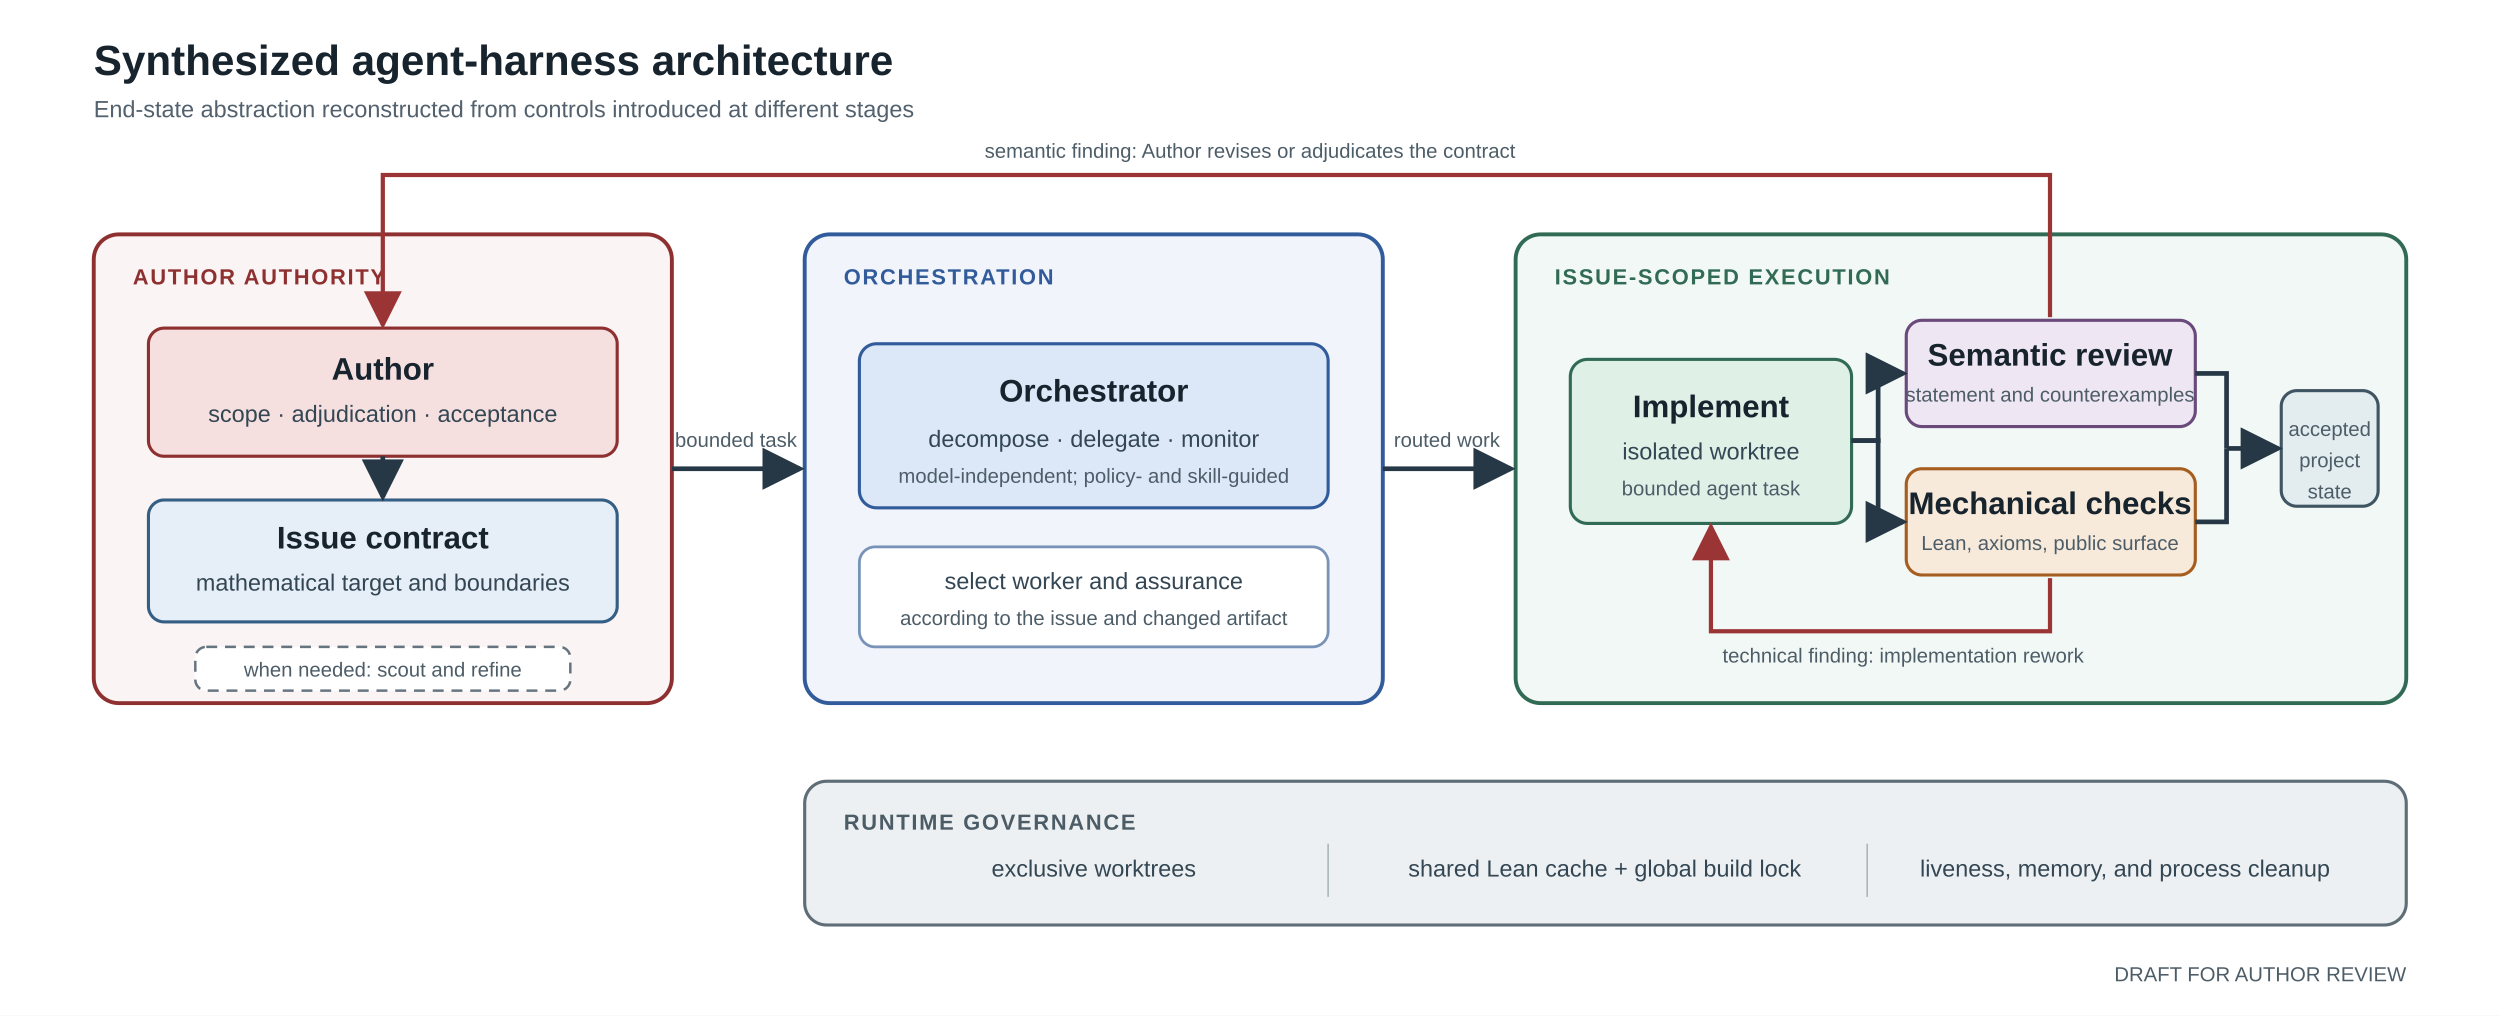
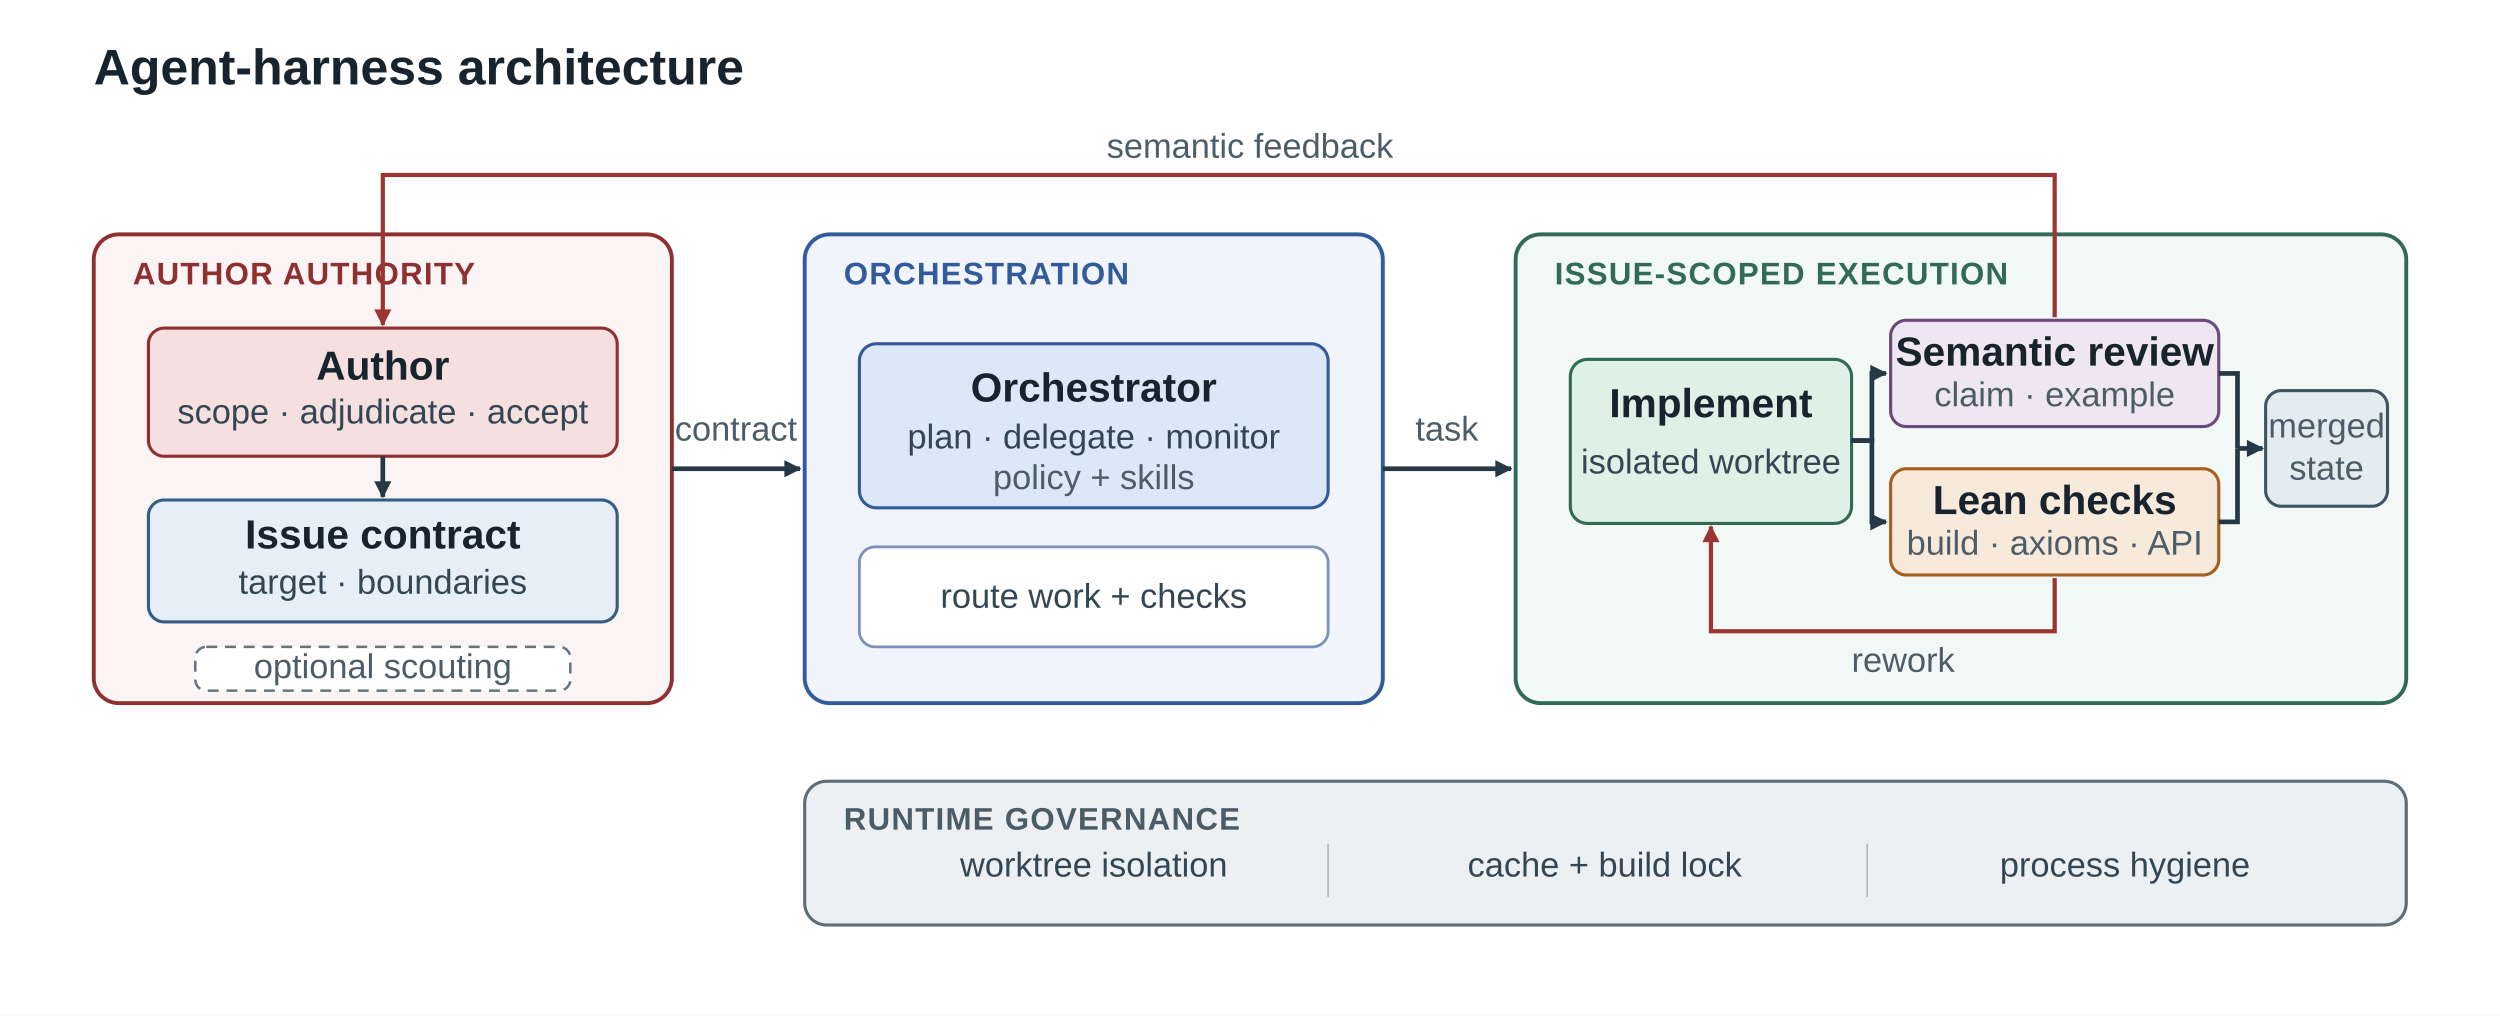
<svg xmlns="http://www.w3.org/2000/svg" width="1600" height="650" viewBox="0 0 1600 650" role="img" aria-labelledby="title desc">
  <defs>
-     <marker id="arrow" markerWidth="9" markerHeight="9" refX="8" refY="4.5" orient="auto" markerUnits="strokeWidth">
-       <path d="M0,0 L9,4.5 L0,9 Z" fill="#263746" />
+     <marker id="arrow" markerWidth="11" markerHeight="11" refX="10" refY="5.5" orient="auto" markerUnits="userSpaceOnUse">
+       <path d="M0,0 L11,5.5 L0,11 Z" fill="#263746" />
    </marker>
-     <marker id="feedback" markerWidth="9" markerHeight="9" refX="8" refY="4.5" orient="auto" markerUnits="strokeWidth">
-       <path d="M0,0 L9,4.5 L0,9 Z" fill="#9b3535" />
+     <marker id="feedback" markerWidth="11" markerHeight="11" refX="10" refY="5.5" orient="auto" markerUnits="userSpaceOnUse">
+       <path d="M0,0 L11,5.5 L0,11 Z" fill="#9b3535" />
    </marker>
    <style>
-       .title { font: 700 27px Arial, Helvetica, sans-serif; fill: #17232d; }
-       .subtitle { font: 15px Arial, Helvetica, sans-serif; fill: #52616d; }
-       .layer { font: 700 14px Arial, Helvetica, sans-serif; letter-spacing: 1.1px; }
-       .head { font: 700 20px Arial, Helvetica, sans-serif; fill: #17232d; }
-       .body { font: 15px Arial, Helvetica, sans-serif; fill: #334653; }
-       .small { font: 13px Arial, Helvetica, sans-serif; fill: #4d5d68; }
+       .title { font: 700 32px Arial, Helvetica, sans-serif; fill: #17232d; }
+       .layer { font: 700 20px Arial, Helvetica, sans-serif; letter-spacing: 0.8px; }
+       .head { font: 700 26px Arial, Helvetica, sans-serif; fill: #17232d; }
+       .body { font: 22px Arial, Helvetica, sans-serif; fill: #334653; }
+       .small { font: 22px Arial, Helvetica, sans-serif; fill: #4d5d68; }
      .flow { fill: none; stroke: #263746; stroke-width: 3; marker-end: url(#arrow); }
      .join { fill: none; stroke: #263746; stroke-width: 3; }
      .return { fill: none; stroke: #9b3535; stroke-width: 2.7; marker-end: url(#feedback); }
    </style>
  </defs>
  <rect width="1600" height="650" fill="#ffffff" />
-   <text x="60" y="48" class="title">Synthesized agent-harness architecture</text>
-   <text x="60" y="75" class="subtitle">
-     End-state abstraction reconstructed from controls introduced at different stages
-   </text>
+   <text x="60" y="54" class="title">Agent-harness architecture</text>
  <rect x="60" y="150" width="370" height="300" rx="16" fill="#fbf4f4" stroke="#8e3030" stroke-width="2.5" />
  <text x="85" y="182" class="layer" fill="#8e3030">AUTHOR AUTHORITY</text>
  <rect x="95" y="210" width="300" height="82" rx="10" fill="#f5dfdf" stroke="#8e3030" stroke-width="2" />
  <text x="245" y="243" text-anchor="middle" class="head">Author</text>
-   <text x="245" y="270" text-anchor="middle" class="body">scope · adjudication · acceptance</text>
+   <text x="245" y="271" text-anchor="middle" class="body">scope · adjudicate · accept</text>
  <rect x="95" y="320" width="300" height="78" rx="10" fill="#e6eff7" stroke="#355e84" stroke-width="2" />
  <text x="245" y="351" text-anchor="middle" class="head">Issue contract</text>
-   <text x="245" y="378" text-anchor="middle" class="body">mathematical target and boundaries</text>
+   <text x="245" y="380" text-anchor="middle" class="body">target · boundaries</text>
  <rect x="125" y="414" width="240" height="28" rx="7" fill="#ffffff" stroke="#65747e" stroke-width="1.6" stroke-dasharray="7 5" />
-   <text x="245" y="433" text-anchor="middle" class="small">
-     when needed: scout and refine
-   </text>
+   <text x="245" y="434" text-anchor="middle" class="small">optional scouting</text>
  <path d="M245 292 L245 318" class="flow" />
  <rect x="515" y="150" width="370" height="300" rx="16" fill="#f1f5fb" stroke="#325b9b" stroke-width="2.5" />
  <text x="540" y="182" class="layer" fill="#325b9b">ORCHESTRATION</text>
  <rect x="550" y="220" width="300" height="105" rx="11" fill="#dce8f8" stroke="#325b9b" stroke-width="2" />
  <text x="700" y="257" text-anchor="middle" class="head">Orchestrator</text>
-   <text x="700" y="286" text-anchor="middle" class="body">decompose · delegate · monitor</text>
-   <text x="700" y="309" text-anchor="middle" class="small">
-     model-independent; policy- and skill-guided
-   </text>
+   <text x="700" y="287" text-anchor="middle" class="body">plan · delegate · monitor</text>
+   <text x="700" y="313" text-anchor="middle" class="small">policy + skills</text>
  <rect x="550" y="350" width="300" height="64" rx="10" fill="#ffffff" stroke="#7893b7" stroke-width="1.8" />
-   <text x="700" y="377" text-anchor="middle" class="body">select worker and assurance</text>
-   <text x="700" y="400" text-anchor="middle" class="small">according to the issue and changed artifact</text>
+   <text x="700" y="389" text-anchor="middle" class="body">route work + checks</text>
  <rect x="970" y="150" width="570" height="300" rx="16" fill="#f2f8f5" stroke="#326b55" stroke-width="2.5" />
  <text x="995" y="182" class="layer" fill="#326b55">ISSUE-SCOPED EXECUTION</text>
  <rect x="1005" y="230" width="180" height="105" rx="11" fill="#dff0e7" stroke="#326b55" stroke-width="2" />
  <text x="1095" y="267" text-anchor="middle" class="head">Implement</text>
-   <text x="1095" y="294" text-anchor="middle" class="body">isolated worktree</text>
-   <text x="1095" y="317" text-anchor="middle" class="small">bounded agent task</text>
-   <rect x="1220" y="205" width="185" height="68" rx="10" fill="#eee6f2" stroke="#6a4a7b" stroke-width="2" />
-   <text x="1312" y="234" text-anchor="middle" class="head">Semantic review</text>
-   <text x="1312" y="257" text-anchor="middle" class="small">statement and counterexamples</text>
-   <rect x="1220" y="300" width="185" height="68" rx="10" fill="#f7eadb" stroke="#a55e1f" stroke-width="2" />
-   <text x="1312" y="329" text-anchor="middle" class="head">Mechanical checks</text>
-   <text x="1312" y="352" text-anchor="middle" class="small">Lean, axioms, public surface</text>
-   <rect x="1460" y="250" width="62" height="74" rx="10" fill="#e3edf0" stroke="#405563" stroke-width="2" />
-   <text x="1491" y="279" text-anchor="middle" class="small">accepted</text>
-   <text x="1491" y="299" text-anchor="middle" class="small">project</text>
-   <text x="1491" y="319" text-anchor="middle" class="small">state</text>
+   <text x="1095" y="303" text-anchor="middle" class="body">isolated worktree</text>
+   <rect x="1210" y="205" width="210" height="68" rx="10" fill="#eee6f2" stroke="#6a4a7b" stroke-width="2" />
+   <text x="1315" y="234" text-anchor="middle" class="head">Semantic review</text>
+   <text x="1315" y="260" text-anchor="middle" class="small">claim · example</text>
+   <rect x="1210" y="300" width="210" height="68" rx="10" fill="#f7eadb" stroke="#a55e1f" stroke-width="2" />
+   <text x="1315" y="329" text-anchor="middle" class="head">Lean checks</text>
+   <text x="1315" y="355" text-anchor="middle" class="small">build · axioms · API</text>
+   <rect x="1450" y="250" width="78" height="74" rx="10" fill="#e3edf0" stroke="#405563" stroke-width="2" />
+   <text x="1489" y="280" text-anchor="middle" class="small">merged</text>
+   <text x="1489" y="307" text-anchor="middle" class="small">state</text>
  <path d="M430 300 L512 300" class="flow" />
-   <text x="471" y="286" text-anchor="middle" class="small">bounded task</text>
+   <text x="471" y="282" text-anchor="middle" class="small">contract</text>
  <path d="M885 300 L967 300" class="flow" />
-   <text x="926" y="286" text-anchor="middle" class="small">routed work</text>
-   <path d="M1185 282 L1202 282 L1202 239 L1218 239" class="flow" />
-   <path d="M1185 282 L1202 282 L1202 334 L1218 334" class="flow" />
-   <path d="M1405 239 L1425 239 L1425 287" class="join" />
-   <path d="M1405 334 L1425 334 L1425 287" class="join" />
-   <path d="M1425 287 L1458 287" class="flow" />
-   <path d="M1312 203 L1312 112 L245 112 L245 208" class="return" />
-   <text x="800" y="101" text-anchor="middle" class="small" fill="#8e3030">
-     semantic finding: Author revises or adjudicates the contract
-   </text>
-   <path d="M1312 370 L1312 404 L1095 404 L1095 337" class="return" />
-   <text x="1218" y="424" text-anchor="middle" class="small" fill="#8e3030">
-     technical finding: implementation rework
-   </text>
+   <text x="926" y="282" text-anchor="middle" class="small">task</text>
+   <path d="M1185 282 L1198 282 L1198 239 L1207 239" class="flow" />
+   <path d="M1185 282 L1198 282 L1198 334 L1207 334" class="flow" />
+   <path d="M1420 239 L1432 239 L1432 287" class="join" />
+   <path d="M1420 334 L1432 334 L1432 287" class="join" />
+   <path d="M1432 287 L1448 287" class="flow" />
+   <path d="M1315 203 L1315 112 L245 112 L245 208" class="return" />
+   <text x="800" y="101" text-anchor="middle" class="small" fill="#8e3030">semantic feedback</text>
+   <path d="M1315 370 L1315 404 L1095 404 L1095 337" class="return" />
+   <text x="1218" y="430" text-anchor="middle" class="small" fill="#8e3030">rework</text>
  <rect x="515" y="500" width="1025" height="92" rx="14" fill="#edf0f2" stroke="#5e6d76" stroke-width="2" />
  <text x="540" y="531" class="layer" fill="#4b5c66">RUNTIME GOVERNANCE</text>
  <text x="700" y="561" text-anchor="middle" class="body">
-     exclusive worktrees
+     worktree isolation
  </text>
  <text x="1027" y="561" text-anchor="middle" class="body">
-     shared Lean cache + global build lock
+     cache + build lock
  </text>
  <text x="1360" y="561" text-anchor="middle" class="body">
-     liveness, memory, and process cleanup
+     process hygiene
  </text>
  <line x1="850" y1="540" x2="850" y2="574" stroke="#aab3b9" />
  <line x1="1195" y1="540" x2="1195" y2="574" stroke="#aab3b9" />
-   <text x="1540" y="628" text-anchor="end" class="small" fill="#8e3030">
-     DRAFT FOR AUTHOR REVIEW
-   </text>
</svg>
